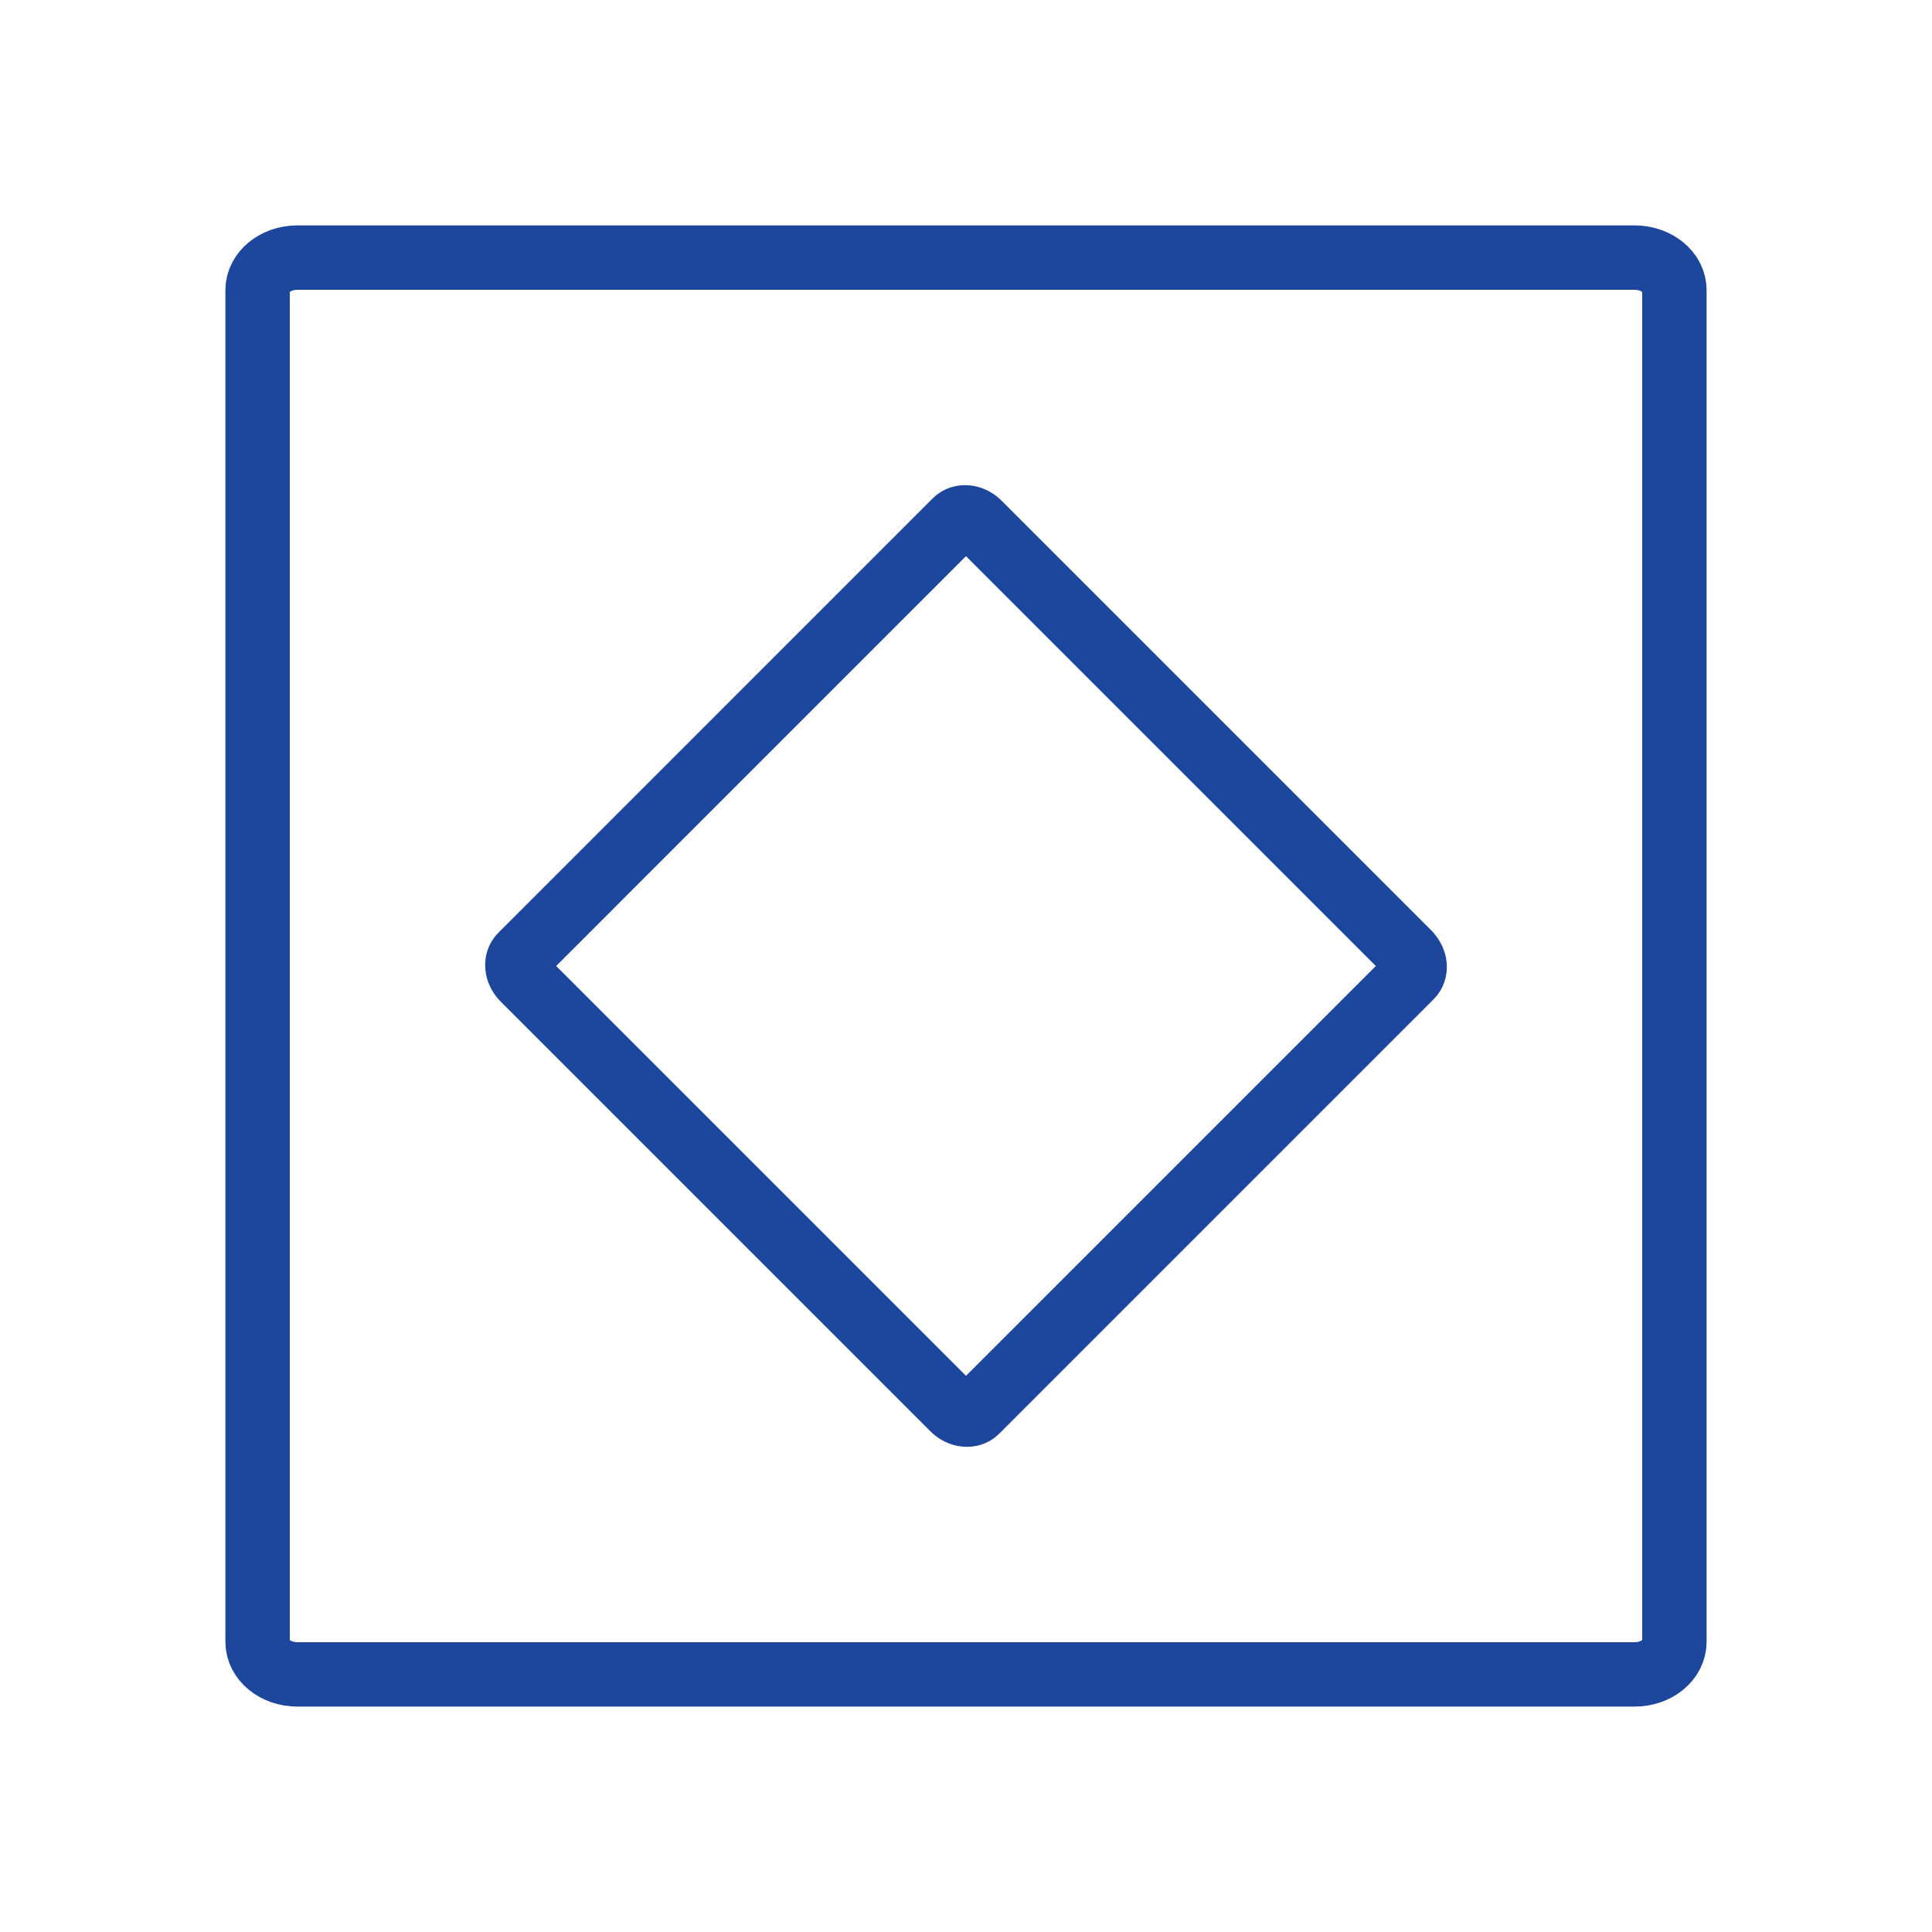
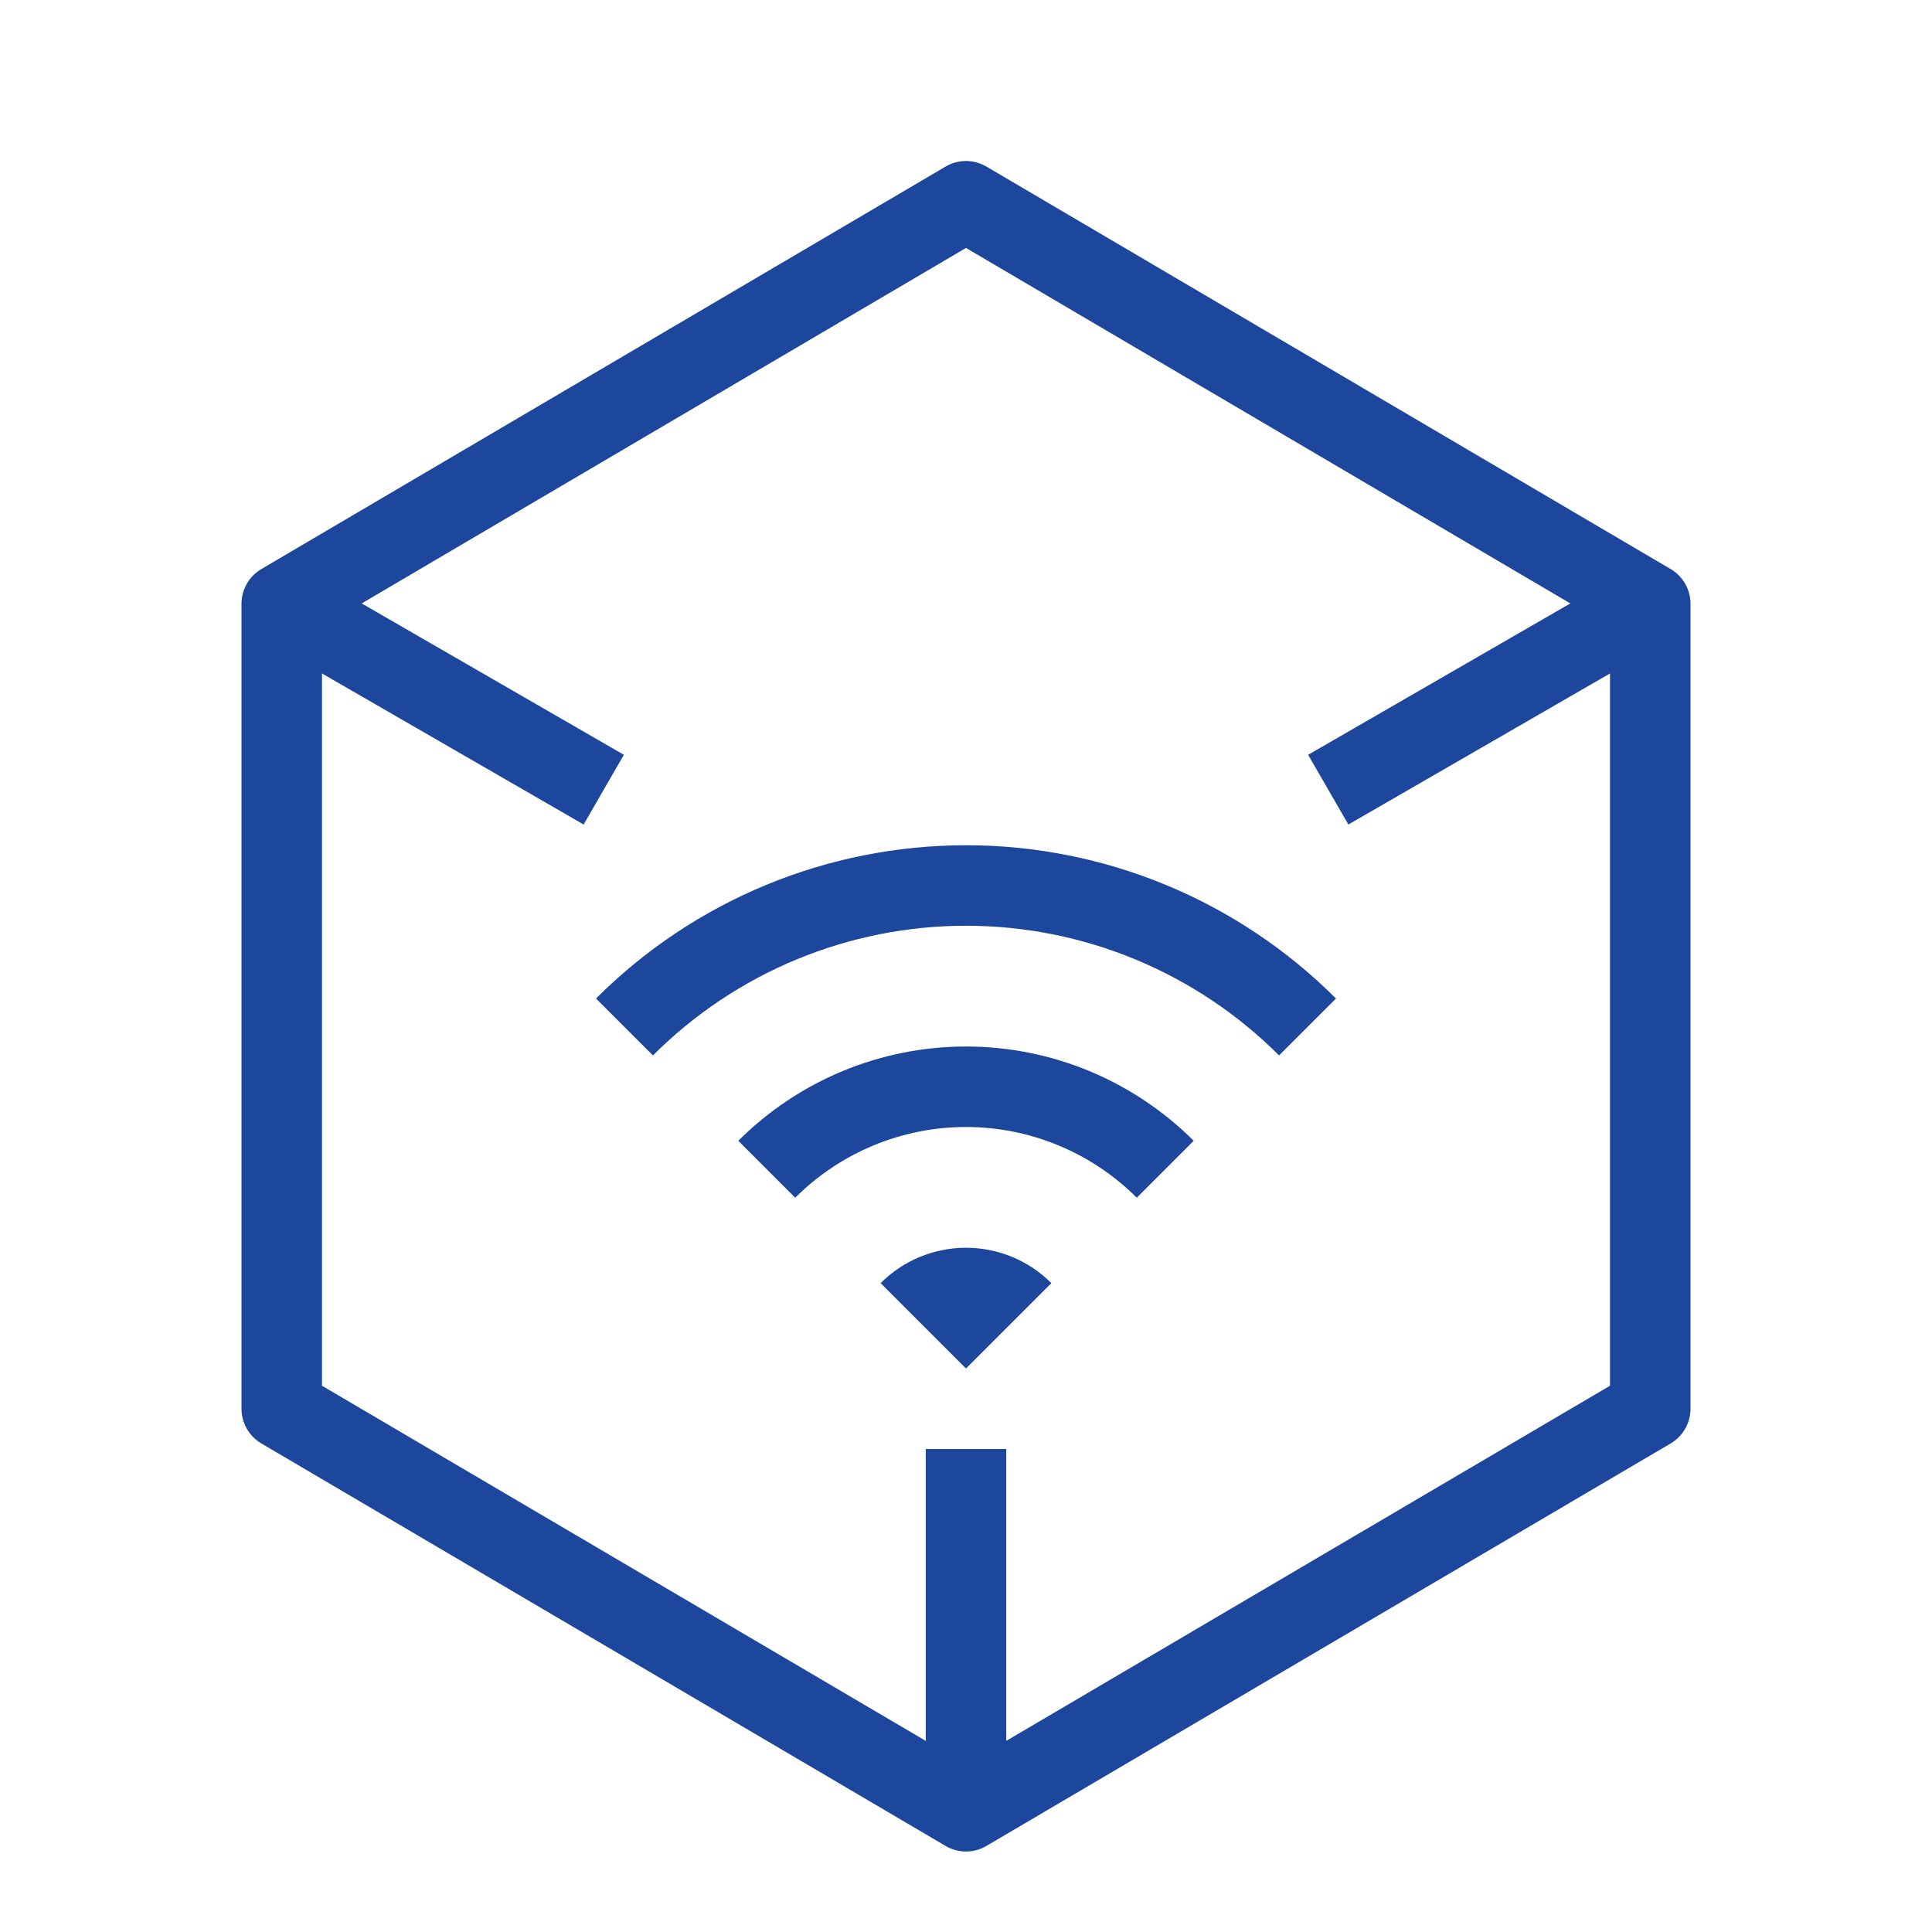
- <svg xmlns="http://www.w3.org/2000/svg" width="60" height="60" viewBox="0 0 60 60" fill="none">
-   <path d="M52 50.991C52 51.258 51.87 51.515 51.638 51.704C51.406 51.894 51.092 52 50.764 52L9.236 52C8.553 52 8 51.548 8 50.99V9.01C8 8.452 8.553 8 9.236 8L50.764 8L50.886 8.005C51.169 8.028 51.435 8.13 51.638 8.296C51.87 8.485 52 8.742 52 9.009V50.991Z" stroke="#1C479C" style="stroke:#1C479C;stroke:color(display-p3 0.11 0.278 0.612);stroke-opacity:1;" stroke-width="2" stroke-linejoin="round" />
-   <path d="M30.324 43.818C30.238 43.904 30.114 43.944 29.979 43.931C29.843 43.917 29.708 43.85 29.603 43.745L16.255 30.397C16.036 30.178 16.003 29.855 16.182 29.676L29.675 16.182C29.855 16.003 30.178 16.036 30.397 16.255L43.745 29.603L43.782 29.644C43.866 29.742 43.919 29.86 43.931 29.979C43.944 30.114 43.904 30.238 43.818 30.324L30.324 43.818Z" stroke="#1C479C" style="stroke:#1C479C;stroke:color(display-p3 0.11 0.278 0.612);stroke-opacity:1;" stroke-width="2" stroke-linejoin="round" />
+ <svg xmlns="http://www.w3.org/2000/svg" width="48" height="48" viewBox="30 30 48 48" fill="none">
+   <path d="M37 45L54 35L71 45V65L54 75L37 65L37 45Z" stroke="#1C479C" stroke-width="2" stroke-linejoin="round" />
+   <path d="M54 75V66M37 45L45 49.619M71 45L63 49.619" stroke="#1C479C" stroke-width="2" stroke-linejoin="round" />
+   <path d="M62.485 55.515C61.371 54.4 60.048 53.517 58.592 52.913C57.136 52.31 55.576 52 54 52C52.424 52 50.864 52.31 49.408 52.913C47.952 53.517 46.629 54.4 45.515 55.515" stroke="#1C479C" stroke-width="2" stroke-linejoin="round" />
+   <path d="M58.95 59.05C58.3 58.4 57.528 57.885 56.679 57.533C55.83 57.181 54.919 57 54 57C53.081 57 52.17 57.181 51.321 57.533C50.472 57.885 49.7 58.4 49.05 59.05" stroke="#1C479C" stroke-width="2" stroke-linejoin="round" />
+   <path d="M56.121 61.879C55.843 61.6 55.512 61.379 55.148 61.228C54.784 61.078 54.394 61 54 61C53.606 61 53.216 61.078 52.852 61.228C52.488 61.379 52.157 61.6 51.879 61.879L54 64L56.121 61.879Z" fill="#1C479C" />
</svg>
